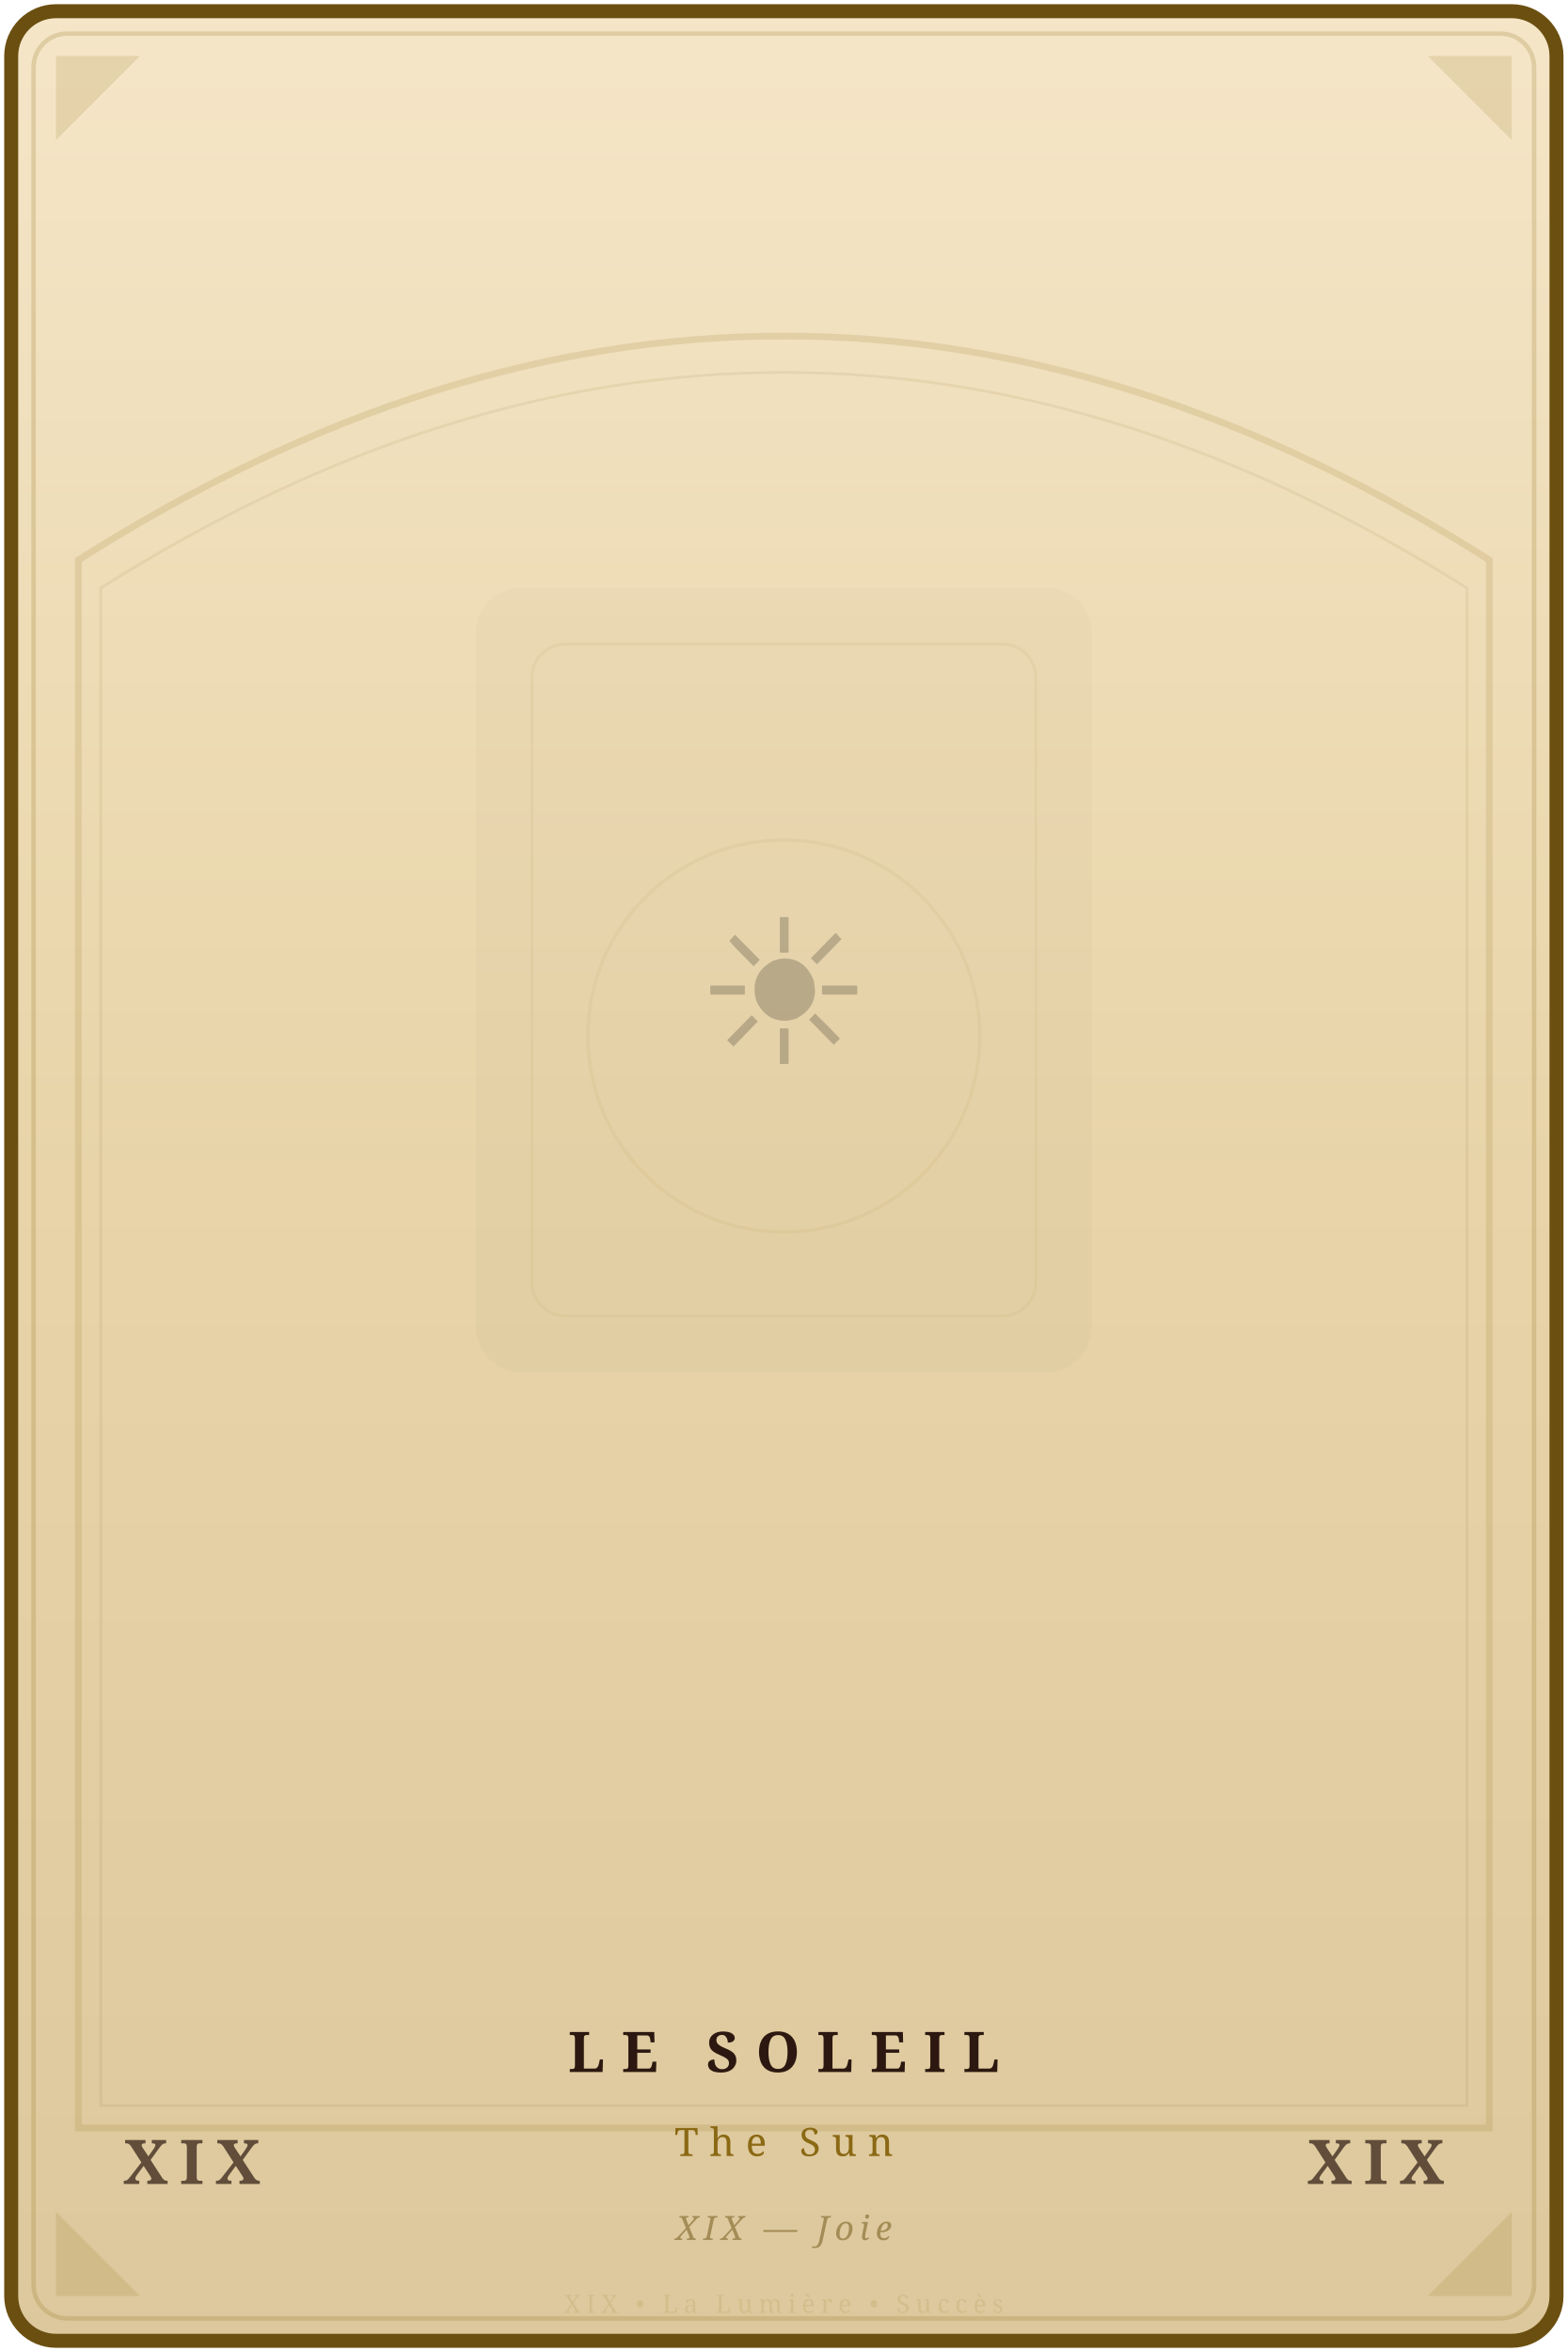
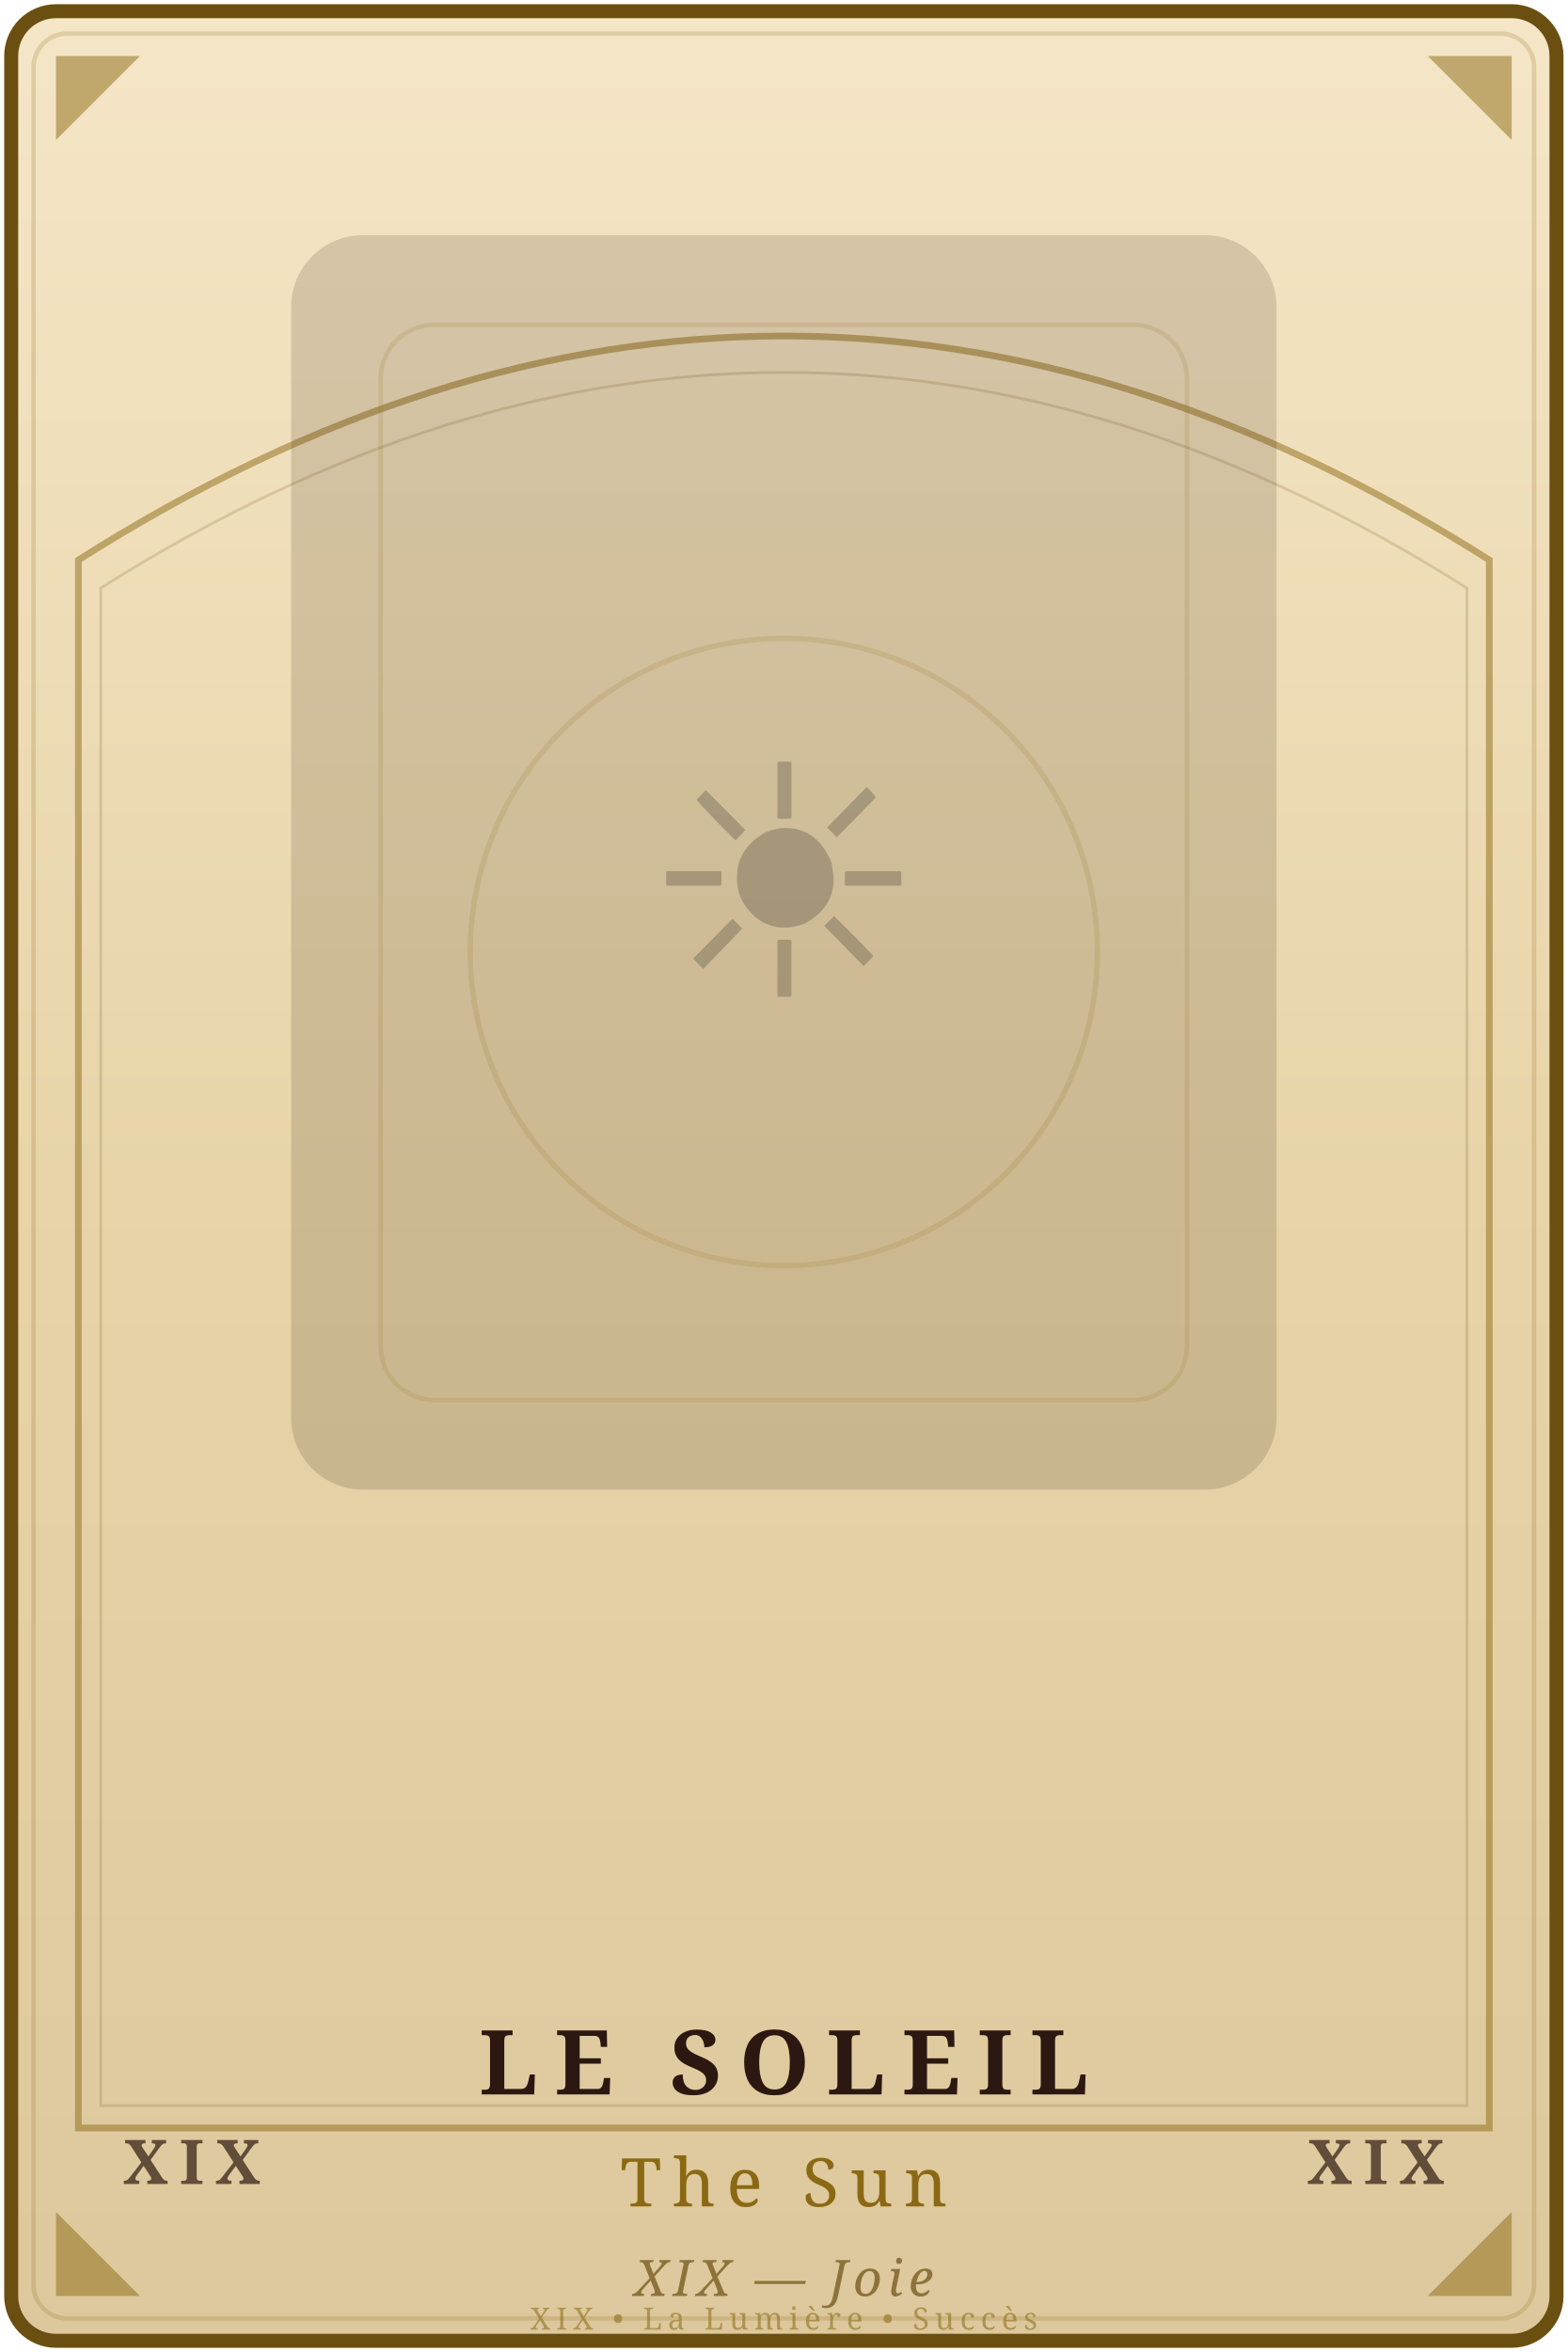
<svg xmlns="http://www.w3.org/2000/svg" viewBox="0 0 280 420">
  <defs>
    <linearGradient id="bg" x1="0" y1="0" x2="0" y2="1">
      <stop offset="0%" stop-color="#f5e6c8" />
      <stop offset="50%" stop-color="#e8d4a8" />
      <stop offset="100%" stop-color="#dcc89c" />
    </linearGradient>
    <linearGradient id="arch" x1="0" y1="0" x2="0" y2="1">
      <stop offset="0%" stop-color="#6b4f10" />
      <stop offset="100%" stop-color="#8b6914" />
    </linearGradient>
  </defs>
  <rect x="2" y="2" width="276" height="416" rx="8" fill="url(#bg)" stroke="#6b4f10" stroke-width="2.5" />
  <rect x="6" y="6" width="268" height="408" rx="6" fill="none" stroke="#8b6914" stroke-width="0.8" opacity="0.2" />
-   <path d="M14 380 L14 100 Q140 20 266 100 L266 380 Z" fill="none" stroke="#8b6914" stroke-width="1.2" opacity="0.15" />
-   <path d="M18 376 L18 105 Q140 28 262 105 L262 376 Z" fill="none" stroke="#6b4f10" stroke-width="0.5" opacity="0.08" />
-   <g opacity="0.15">
+   <path d="M14 380 L14 100 Q140 20 266 100 L266 380 Z" fill="none" stroke="#8b6914" stroke-width="1.2" opacity="0.5" />
+   <path d="M18 376 L18 105 Q140 28 262 105 L262 376 Z" fill="none" stroke="#6b4f10" stroke-width="0.5" opacity="0.18" />
+   <g opacity="0.5">
    <path d="M10 10 L25 10 L10 25 Z" fill="#8b6914" />
    <path d="M270 10 L255 10 L270 25 Z" fill="#8b6914" />
    <path d="M10 410 L25 410 L10 395 Z" fill="#8b6914" />
    <path d="M270 410 L255 410 L270 395 Z" fill="#8b6914" />
  </g>
  <text x="22" y="390" font-size="11" font-family="serif" fill="#2c1810" font-weight="bold" opacity="0.7" letter-spacing="2">XIX</text>
  <text x="258" y="390" text-anchor="end" font-size="11" font-family="serif" fill="#2c1810" font-weight="bold" opacity="0.7" letter-spacing="2">XIX</text>
-   <g transform="translate(140,185)">
-     <rect x="-55" y="-80" width="110" height="140" rx="8" fill="#2c1810" opacity="0.02" />
-     <rect x="-45" y="-70" width="90" height="120" rx="6" fill="none" stroke="#8b6914" stroke-width="0.5" opacity="0.06" />
-     <circle cx="0" cy="0" r="35" fill="none" stroke="#8b6914" stroke-width="0.6" opacity="0.06" />
+   <g transform="translate(140,170) scale(1.6)">
+     <rect x="-55" y="-80" width="110" height="140" rx="8" fill="#2c1810" opacity="0.15" />
+     <rect x="-45" y="-70" width="90" height="120" rx="6" fill="none" stroke="#8b6914" stroke-width="0.5" opacity="0.15" />
+     <circle cx="0" cy="0" r="35" fill="none" stroke="#8b6914" stroke-width="0.6" opacity="0.15" />
    <text x="0" y="5" text-anchor="middle" font-size="36" opacity="0.2">☀️</text>
  </g>
-   <text x="140" y="370" text-anchor="middle" font-size="10" font-family="serif" fill="#2c1810" font-weight="bold" letter-spacing="3">LE SOLEIL</text>
-   <text x="140" y="385" text-anchor="middle" font-size="7" font-family="serif" fill="#8b6914" letter-spacing="2">The Sun</text>
-   <text x="140" y="400" text-anchor="middle" font-size="6" font-family="serif" fill="#6b4f10" opacity="0.5" font-style="italic" letter-spacing="1">XIX — Joie</text>
-   <text x="140" y="413" text-anchor="middle" font-size="4.5" font-family="serif" fill="#8b6914" opacity="0.12" letter-spacing="1">XIX • La Lumière • Succès</text>
+   <text x="140" y="374" text-anchor="middle" font-size="16" font-family="serif" fill="#2c1810" font-weight="bold" letter-spacing="3">LE SOLEIL</text>
+   <text x="140" y="394" text-anchor="middle" font-size="12" font-family="serif" fill="#8b6914" letter-spacing="2">The Sun</text>
+   <text x="140" y="410" text-anchor="middle" font-size="9" font-family="serif" fill="#6b4f10" opacity="0.7" font-style="italic" letter-spacing="1">XIX — Joie</text>
+   <text x="140" y="416" text-anchor="middle" font-size="5.5" font-family="serif" fill="#8b6914" opacity="0.55" letter-spacing="1">XIX • La Lumière • Succès</text>
</svg>
